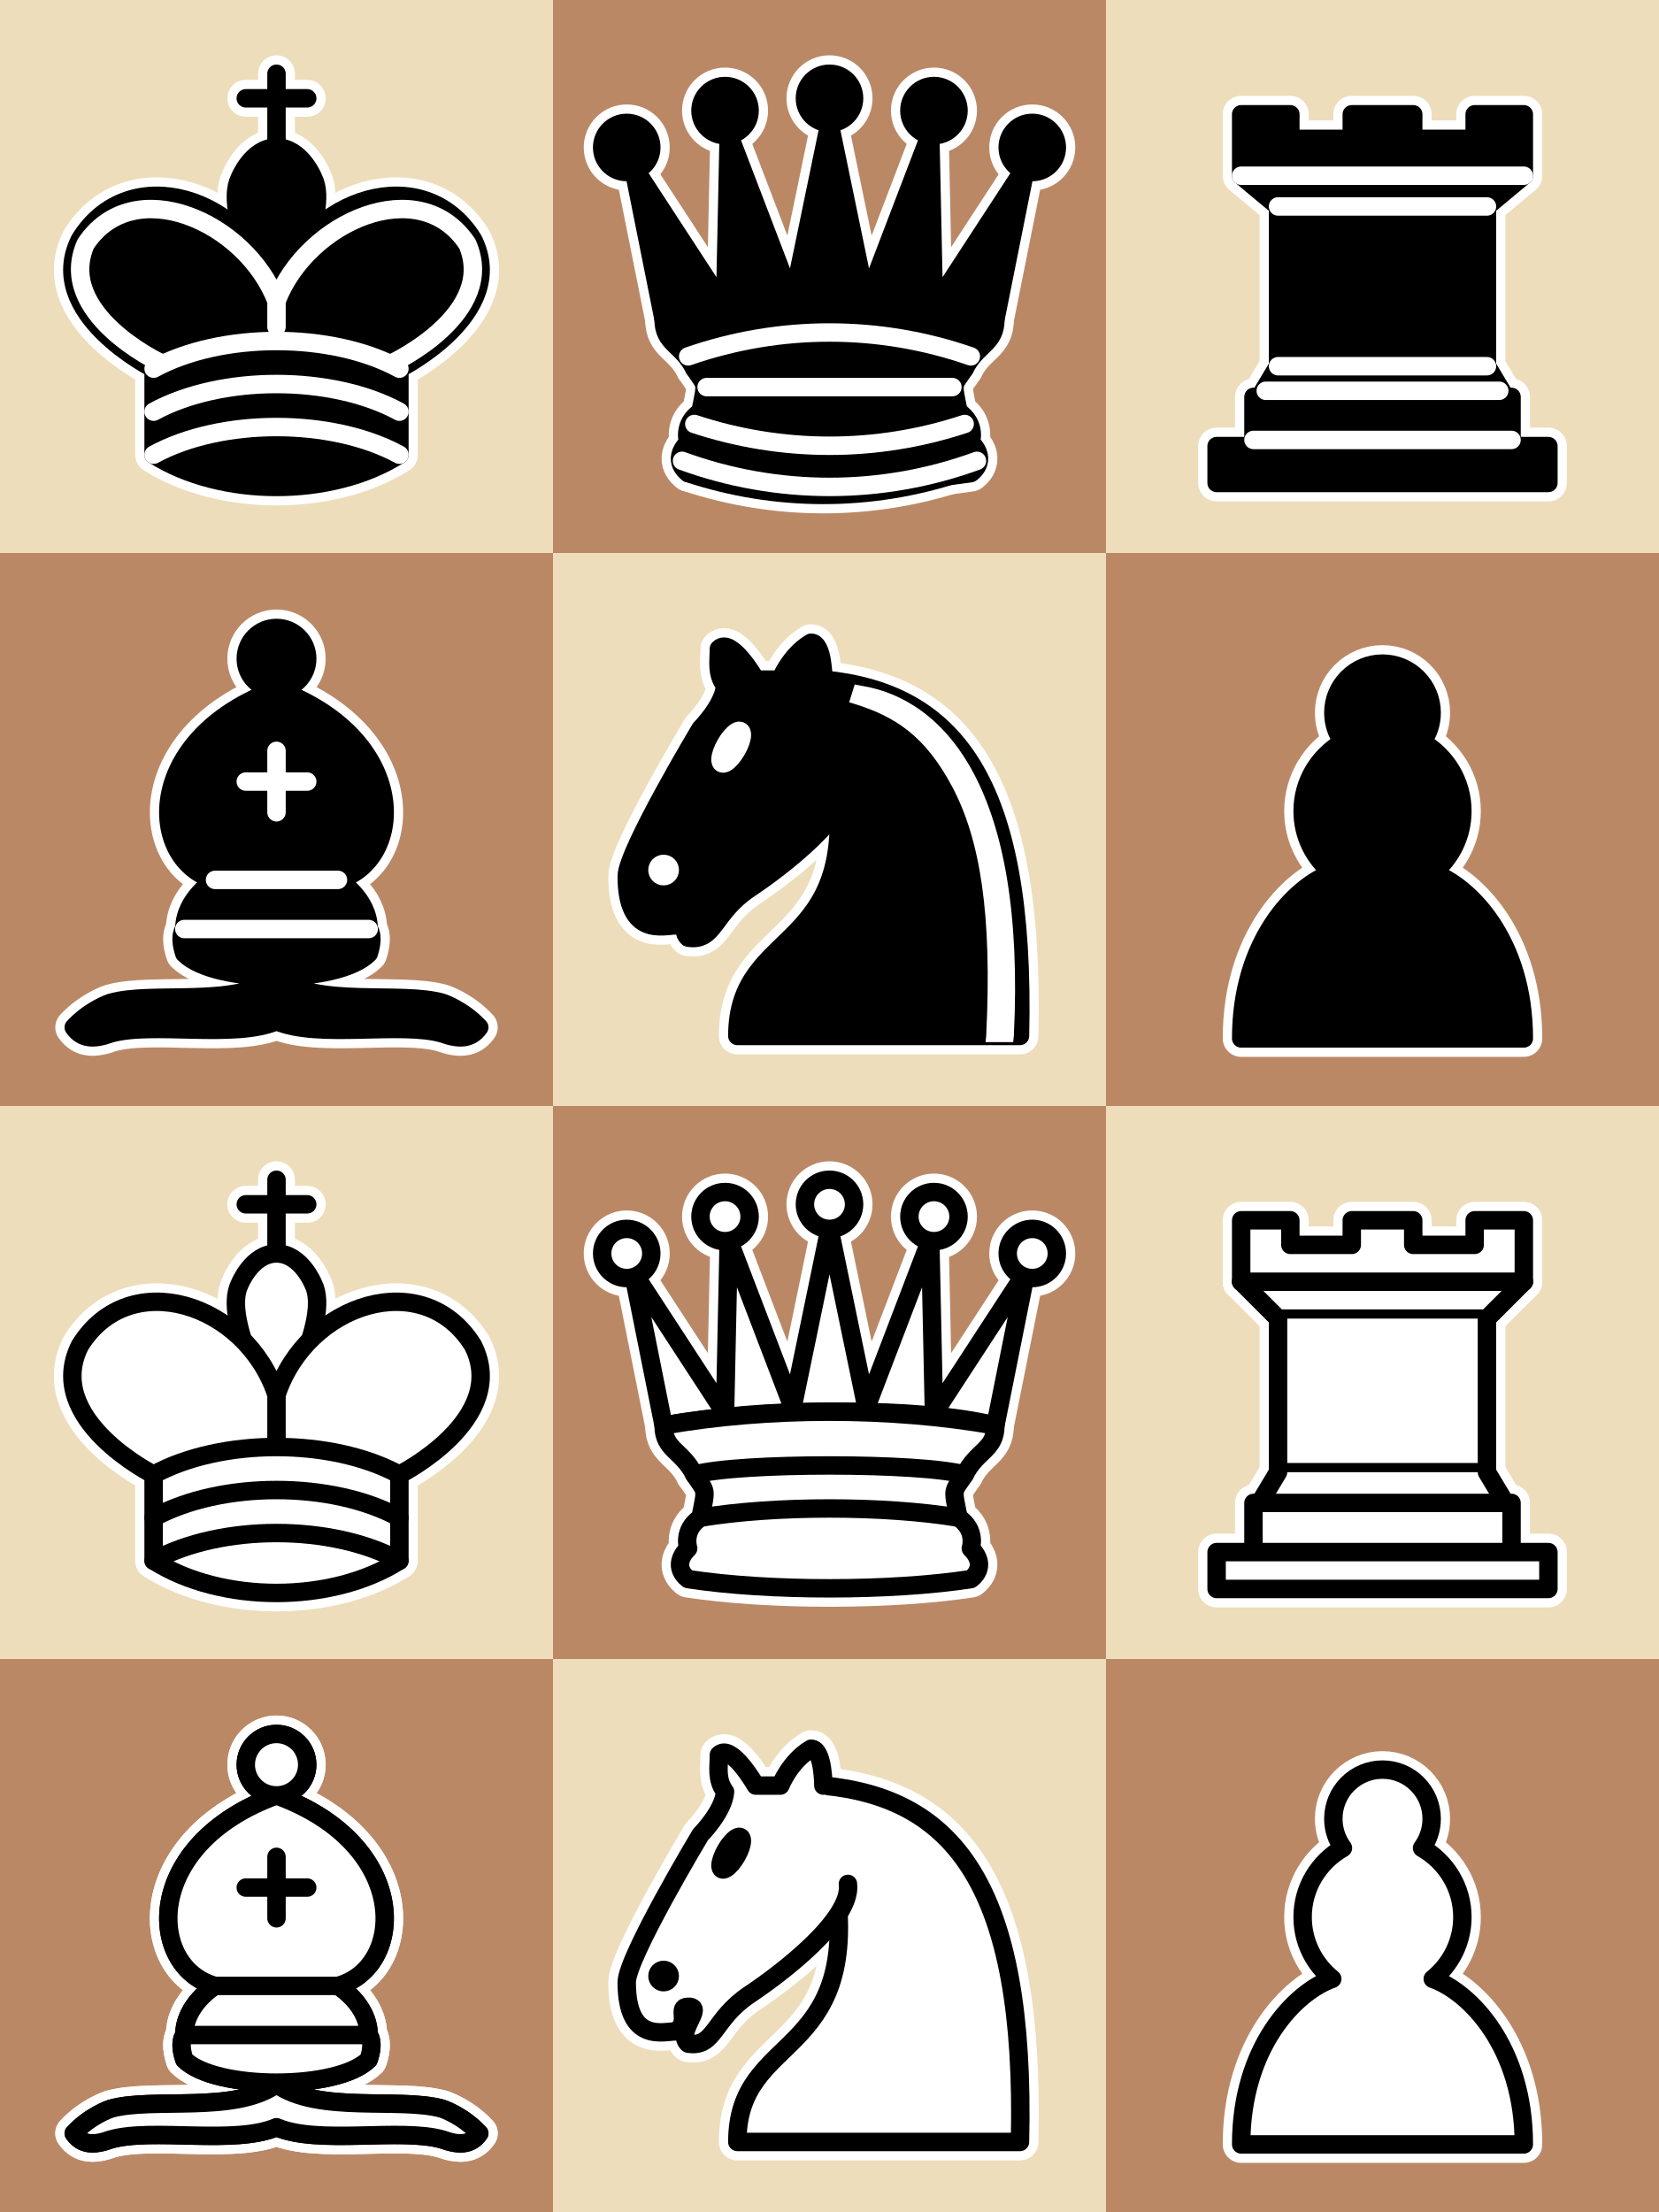
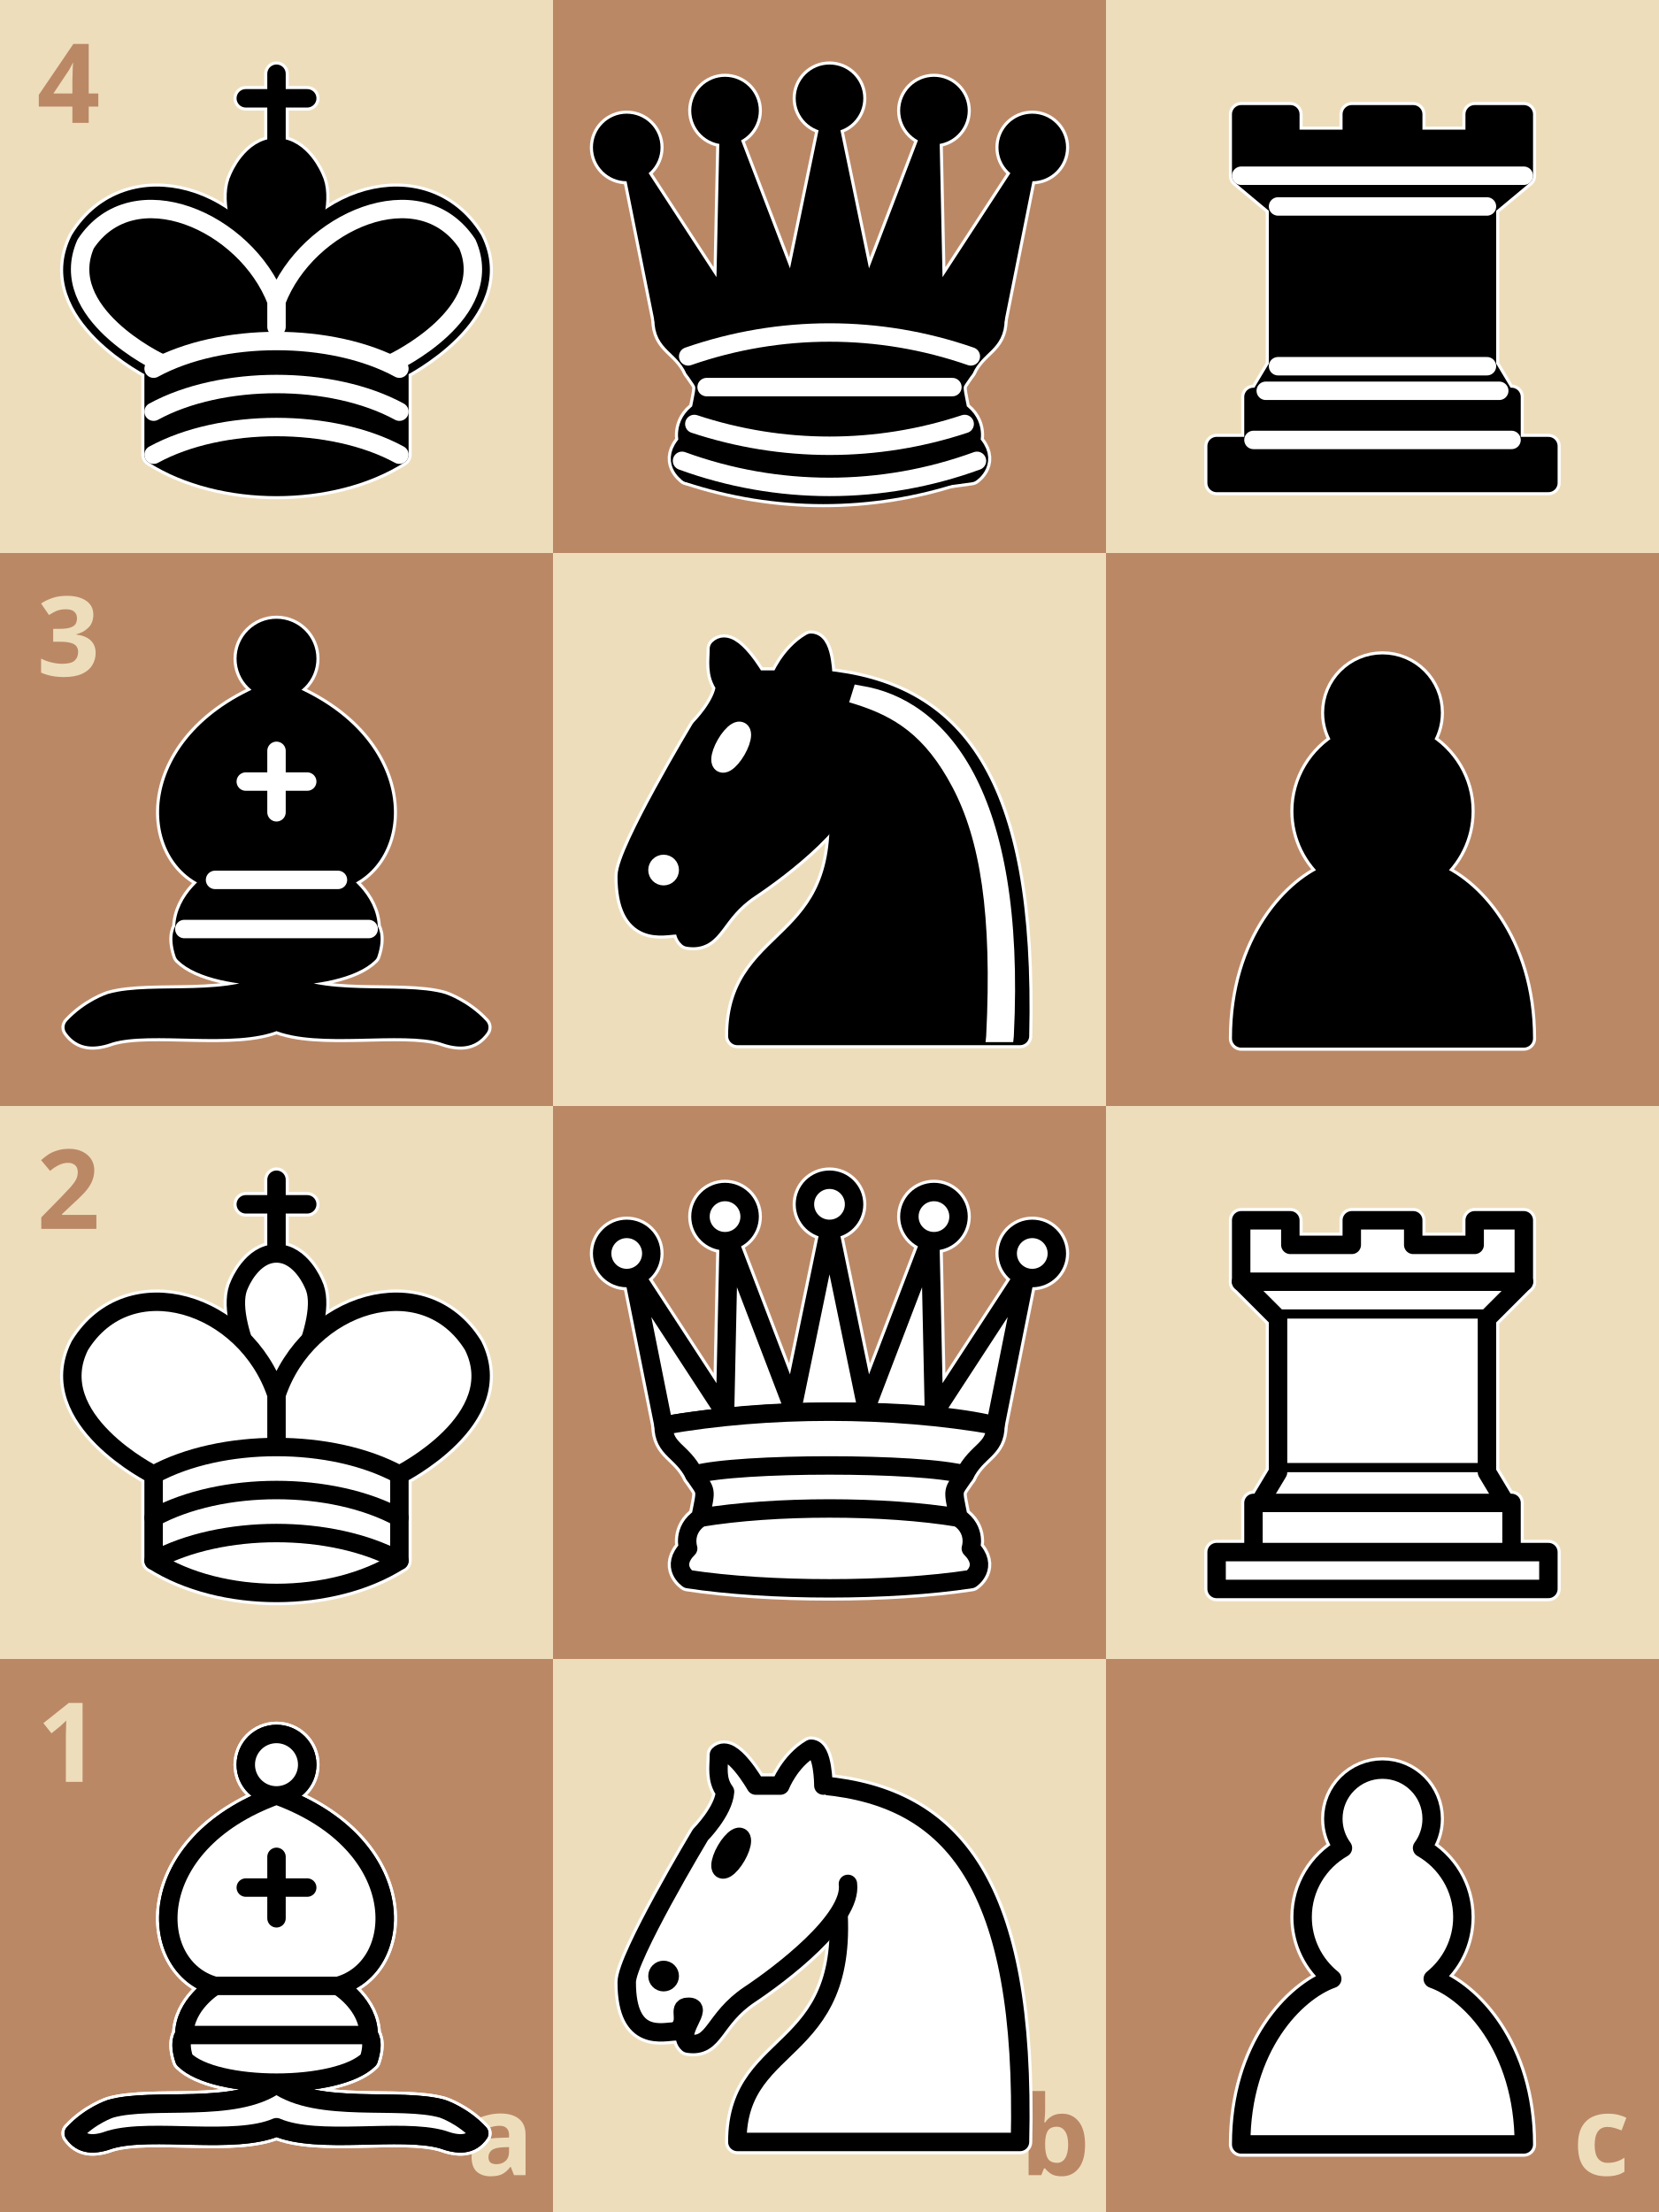
<svg xmlns="http://www.w3.org/2000/svg" width="135" height="180">
  <style>
    .outline {
      stroke: #fff;
-       stroke-width: 3;
+       stroke-width: 2;
    }

    .piece {
      stroke: #000;
      stroke-width: 1.5;
      stroke-linecap: round;
      stroke-linejoin: round;
    }

-     .paper-board {
+     text {
+       font-size: 9px;
+       font-weight: bold;
+       font-family: sans-serif;
+     }
+ 
+     .paper.board {
      fill: url(#hatch2x2);
    }

-     .green-board {
+     .light.paper {
+       fill: #000;
+       stroke: #fff;
+       stroke-width: .25;
+     }
+     .dark.paper {
+       fill: #000;
+       stroke: #fff;
+       stroke-width: .25;
+     }
+ 
+     .green.board {
      fill: url(#green2x2);
    }

-     .brown-board {
+     .light.green {
+       fill: #eec;
+     }
+ 
+     .dark.green {
+       fill: #795;
+     }
+ 
+     .brown.board {
      fill: url(#brown2x2);
    }
+ 
+     .dark.brown {
+       fill: #b86;
+     }
+ 
+     .light.brown {
+       fill: #edb;
+     }
+ 
  </style>
  <defs>
    <g id="k45g1">
      <path d="M22.5 11.63V6M20 8h5M22.5 25s4.5-7.5 3-10.5c0 0-1-2.5-3-2.5s-3 2.5-3 2.5c-1.5 3 3 10.5 3 10.5" />
      <path d="M12.5 37c5.5 3.5 14.5 3.5 20 0v-7s9-4.5 6-10.5c-4-6.5-13.5-3.5-16 4V27v-3.5c-2.5-7.5-12-10.5-16-4-3 6 6 10.5 6 10.5v7" />
    </g>
    <g id="k45g2">
      <path d="M32 29.5s8.5-4 6.03-9.65C34.15 14 25 18 22.5 24.5v2.1-2.1C20 18 10.85 14 6.97 19.85 4.5 25.5 13 29.5 13 29.5" />
      <path id="k45p1" d="M12.5 30c5.5-3 14.5-3 20 0m-20 3.5c5.5-3 14.5-3 20 0m-20 3.5c5.5-3 14.5-3 20 0" />
    </g>
    <g id="k" class="piece">
      <use href="#k45g1" class="outline" />
      <use href="#k45g1" />
      <use href="#k45g2" stroke="#fff" />
    </g>
    <g id="K" class="piece">
      <use href="#k45g1" class="outline" />
      <use href="#k45g1" fill="#fff" />
      <use href="#k45p1" fill="#fff" />
    </g>
    <g id="q45g1">
      <path d="M9 26c8.5-1.5 21-1.5 27 0l2.5-12.5L31 25l-.3-14.1-5.2 13.6-3-14.5-3 14.5-5.2-13.6L14 25 6.5 13.5 9 26z" />
      <path d="M9 26c0 2 1.5 2 2.5 4 1 1.5 1 1 .5 3.5-1.5 1-1 2.5-1 2.5-1.5 1.5 0 2.5 0 2.5 6.5 1 16.5 1 23 0 0 0 1.5-1 0-2.5 0 0 .5-1.5-1-2.5-.5-2.5-.5-2 .5-3.5 1-2 2.5-2 2.5-4-8.5-1.5-18.5-1.5-27 0z" />
      <path d="M11.5 30c3.5-1 18.5-1 22 0 M12 33.5c6-1 15-1 21 0" />
      <circle cx="6" cy="12" r="2" />
      <circle cx="14" cy="9" r="2" />
      <circle cx="22.5" cy="8" r="2" />
      <circle cx="31" cy="9" r="2" />
      <circle cx="39" cy="12" r="2" />
    </g>
    <g id="q45g2">
      <use href="#q45g1" />
      <path d="M11 38.5a35 35 1 0022 0" />
    </g>
    <path id="q45p1" d="M11 29a35 35 1 0123 0M12.5 31.5h20M11.5 34.5a35 35 1 0022 0M10.5 37.5a35 35 1 0024 0" />
    <g id="q" class="piece">
      <use href="#q45g2" class="outline" />
      <use href="#q45g2" />
      <use href="#q45p1" stroke="#fff" />
    </g>
    <g id="Q" class="piece">
      <use href="#q45g1" class="outline" />
      <use href="#q45g1" fill="#fff" />
    </g>
    <path id="r45p1" d="M9 39.3h27v-3H9v3zM12.5 32.3l1.5-2.5h17l1.5 2.5h-20zM12 36.3v-4h21v4H12z       M14 29.8v-13h17v13H14z       M14 16.8l-3-2.5h23l-3 2.5H14zM11 14.3v-5h4v2h5v-2h5v2h5v-2h4v5H11z" />
    <path id="r45p2" d="M12 35.8h21M13 31.8h19M14 29.8h17M14 16.8h17M11 14.3h23" />
    <g id="r45g1">
      <path d="M9 39.3h27v-3H9v3zM12 36.3v-4h21v4H12zM11 14.3v-5h4v2h5v-2h5v2h5v-2h4v5" />
      <path d="M34 14.3l-3 3H14l-3-3" />
      <path d="M31 17.3v12.5H14V17.3" />
      <path d="M31 29.8l1.5 2.5h-20l1.5-2.5" />
      <path d="M11 14.3h23" />
    </g>
    <g id="r" class="piece">
      <use href="#r45p1" class="outline" />
      <use href="#r45p1" />
      <use href="#r45p2" stroke="#fff" />
    </g>
    <g id="R" class="piece">
      <use href="#r45g1" class="outline" />
      <use href="#r45g1" fill="#fff" />
    </g>
    <g id="b45g1">
      <use href="#b45p1" />
      <path id="b45p1" d="M9 36.6c3.39-.97 10.11.43 13.5-2 3.39 2.43 10.11 1.03 13.5 2 0 0 1.65.54 3 2-.68.97-1.65.99-3 .5-3.39-.97-10.11.46-13.5-1-3.39 1.46-10.11.03-13.5 1-1.35.49-2.32.47-3-.5 1.35-1.46 3-2 3-2z M15 32.6c2.5 2.5 12.5 2.5 15 0 .5-1.5 0-2 0-2 0-2.5-2.5-4-2.5-4 5.5-1.5 6-11.5-5-15.5-11 4-10.5 14-5 15.5 0 0-2.5 1.5-2.5 4 0 0-.5.5 0 2z M25 8.6a2.5 2.5 0 11-5 0 2.5 2.5 0 115 0z" />
      <path id="b45p2" d="M17.5 26.6h10m-12.5 4h15m-7.5-14.5v5M20 18.6h5" />
    </g>
    <g id="b" class="piece">
      <use href="#b45p1" class="outline" />
      <use href="#b45p1" />
      <use href="#b45p2" stroke="#fff" />
    </g>
    <g id="B" class="piece">
      <use href="#b45g1" class="outline" />
      <use href="#b45g1" fill="#fff" />
    </g>
    <g id="n45g1">
      <path d="M22 10.3c10.5 1 16.5 8 16 29H15c0-9 10-6.5 8-21" />
      <path d="M24 18.3c.38 2.91-5.55 7.37-8 9-3 2-2.82 4.34-5 4-1.042-.94 1.41-3.04 0-3-1 0 .19 1.23-1 2-1 0-4.003 1-4-4 0-2 6-12 6-12s1.89-1.9 2-3.5c-.73-.994-.5-2-.5-3 1-1 3 2.5 3 2.5h2s.78-1.992 2.5-3c1 0 1 3 1 3" />
    </g>
    <g id="n45g2">
      <path id="n45p1" d="M9.5 25.8a.5.5 0 11-1 0 .5.5 0 111 0z M14.933 16.05a.5 1.5 30 11-.866-.5.5 1.5 30 11.866.5z" />
      <path d="M24.55 10.7l-.45 1.45.5.15c3.15 1 5.65 2.49 7.9 6.75s3.25 10.31 2.75 20.25l-.05.5h2.25l.05-.5c.5-10.06-.88-16.85-3.25-21.34-2.37-4.49-5.79-6.64-9.19-7.16l-.51-.1z" fill="#fff" stroke="none" />
    </g>
    <g id="n" class="piece">
      <use href="#n45g1" class="outline" />
      <use href="#n45g1" />
      <use href="#n45g2" fill="#fff" stroke="#fff" />
    </g>
    <g id="N" class="piece">
      <use href="#n45g1" class="outline" />
      <use href="#n45g1" fill="#fff" />
      <use href="#n45p1" fill="#000" />
    </g>
    <path id="p45p1" d="M22.5 9c-2.21 0-4 1.79-4 4 0 .89.29 1.71.78 2.38C17.33 16.5 16 18.59 16 21c0 2.03.94 3.84 2.41 5.03-3 1.06-7.41 5.55-7.41 13.47h23c0-7.92-4.41-12.41-7.41-13.47 1.47-1.19 2.41-3 2.41-5.03 0-2.41-1.33-4.5-3.28-5.62.49-.67.78-1.49.78-2.38 0-2.21-1.79-4-4-4z" />
    <g id="p" class="piece">
      <use href="#p45p1" class="outline" />
      <use href="#p45p1" />
    </g>
    <g id="P" class="piece">
      <use href="#p45p1" class="outline" />
      <use href="#p45p1" fill="#fff" />
    </g>
    <path id="lsq" d="M0 0h45v90h45V45H0z" />
    <path id="dsq" d="M0 45v45h45V0h45v45z" />
    <pattern id="hatch" width="4.89" height="9" patternTransform="rotate(45 0 0)" patternUnits="userSpaceOnUse">
      <line x1="0" y1="0" x2="0" y2="10" style="stroke:black; stroke-width:2" />
    </pattern>
    <pattern id="hatch2x2" width="90" height="90" patternUnits="userSpaceOnUse">
      <use href="#lsq" fill="url(#hatch)" />
    </pattern>
    <pattern id="green2x2" width="90" height="90" patternUnits="userSpaceOnUse">
      <use href="#lsq" fill="#eec" />
      <use href="#dsq" fill="#795" />
    </pattern>
    <pattern id="brown2x2" width="90" height="90" patternUnits="userSpaceOnUse">
-       <use href="#lsq" fill="#edb" />
-       <use href="#dsq" fill="#b86" />
+       <use href="#lsq" class="light brown" />
+       <use href="#dsq" class="dark brown" />
    </pattern>
    <rect id="chessboard" width="100%" height="100%" />
+     <text id="darklabel">
+       <tspan x="3" y="100%" dy="-80">2</tspan>
+       <tspan x="3" dy="-90 -90 -90 347">4</tspan>
+       <tspan x="3" dy="-90 -90 -90 347">6</tspan>
+       <tspan x="3" dy="-90 -90 -90 347">8</tspan>
+       <tspan x="83" y="100%" dy="-3">b</tspan>
+       <tspan x="173">d</tspan>
+       <tspan x="263">f</tspan>
+       <tspan x="353">h</tspan>
+     </text>
+     <text id="lightlabel">
+       <tspan x="3" y="100%" dy="-35">1</tspan>
+       <tspan x="3" dy="-90 -90 -90 302">3</tspan>
+       <tspan x="3" dy="-90 -90 -90 302">5</tspan>
+       <tspan x="3" dy="-90 -90 -90 302">7</tspan>
+       <tspan x="38" y="100%" dy="-3">a</tspan>
+       <tspan x="128">c</tspan>
+       <tspan x="218">e</tspan>
+       <tspan x="308">g</tspan>
+     </text>
  </defs>
-   <use href="#chessboard" class="brown-board" />
+   <use href="#chessboard" class="brown board" />
+   <use href="#darklabel" class="dark brown" />
+   <use href="#lightlabel" class="light brown" />
  <use href="#k" x="0" />
  <use href="#K" x="0" y="90" />
  <use href="#q" x="45" />
  <use href="#Q" x="45" y="90" />
  <use href="#r" x="90" />
  <use href="#R" x="90" y="90" />
  <use href="#b" x="0" y="45" />
  <use href="#B" x="0" y="135" />
  <use href="#n" x="45" y="45" />
  <use href="#N" x="45" y="135" />
  <use href="#p" x="90" y="45" />
  <use href="#P" x="90" y="135" />
</svg>
